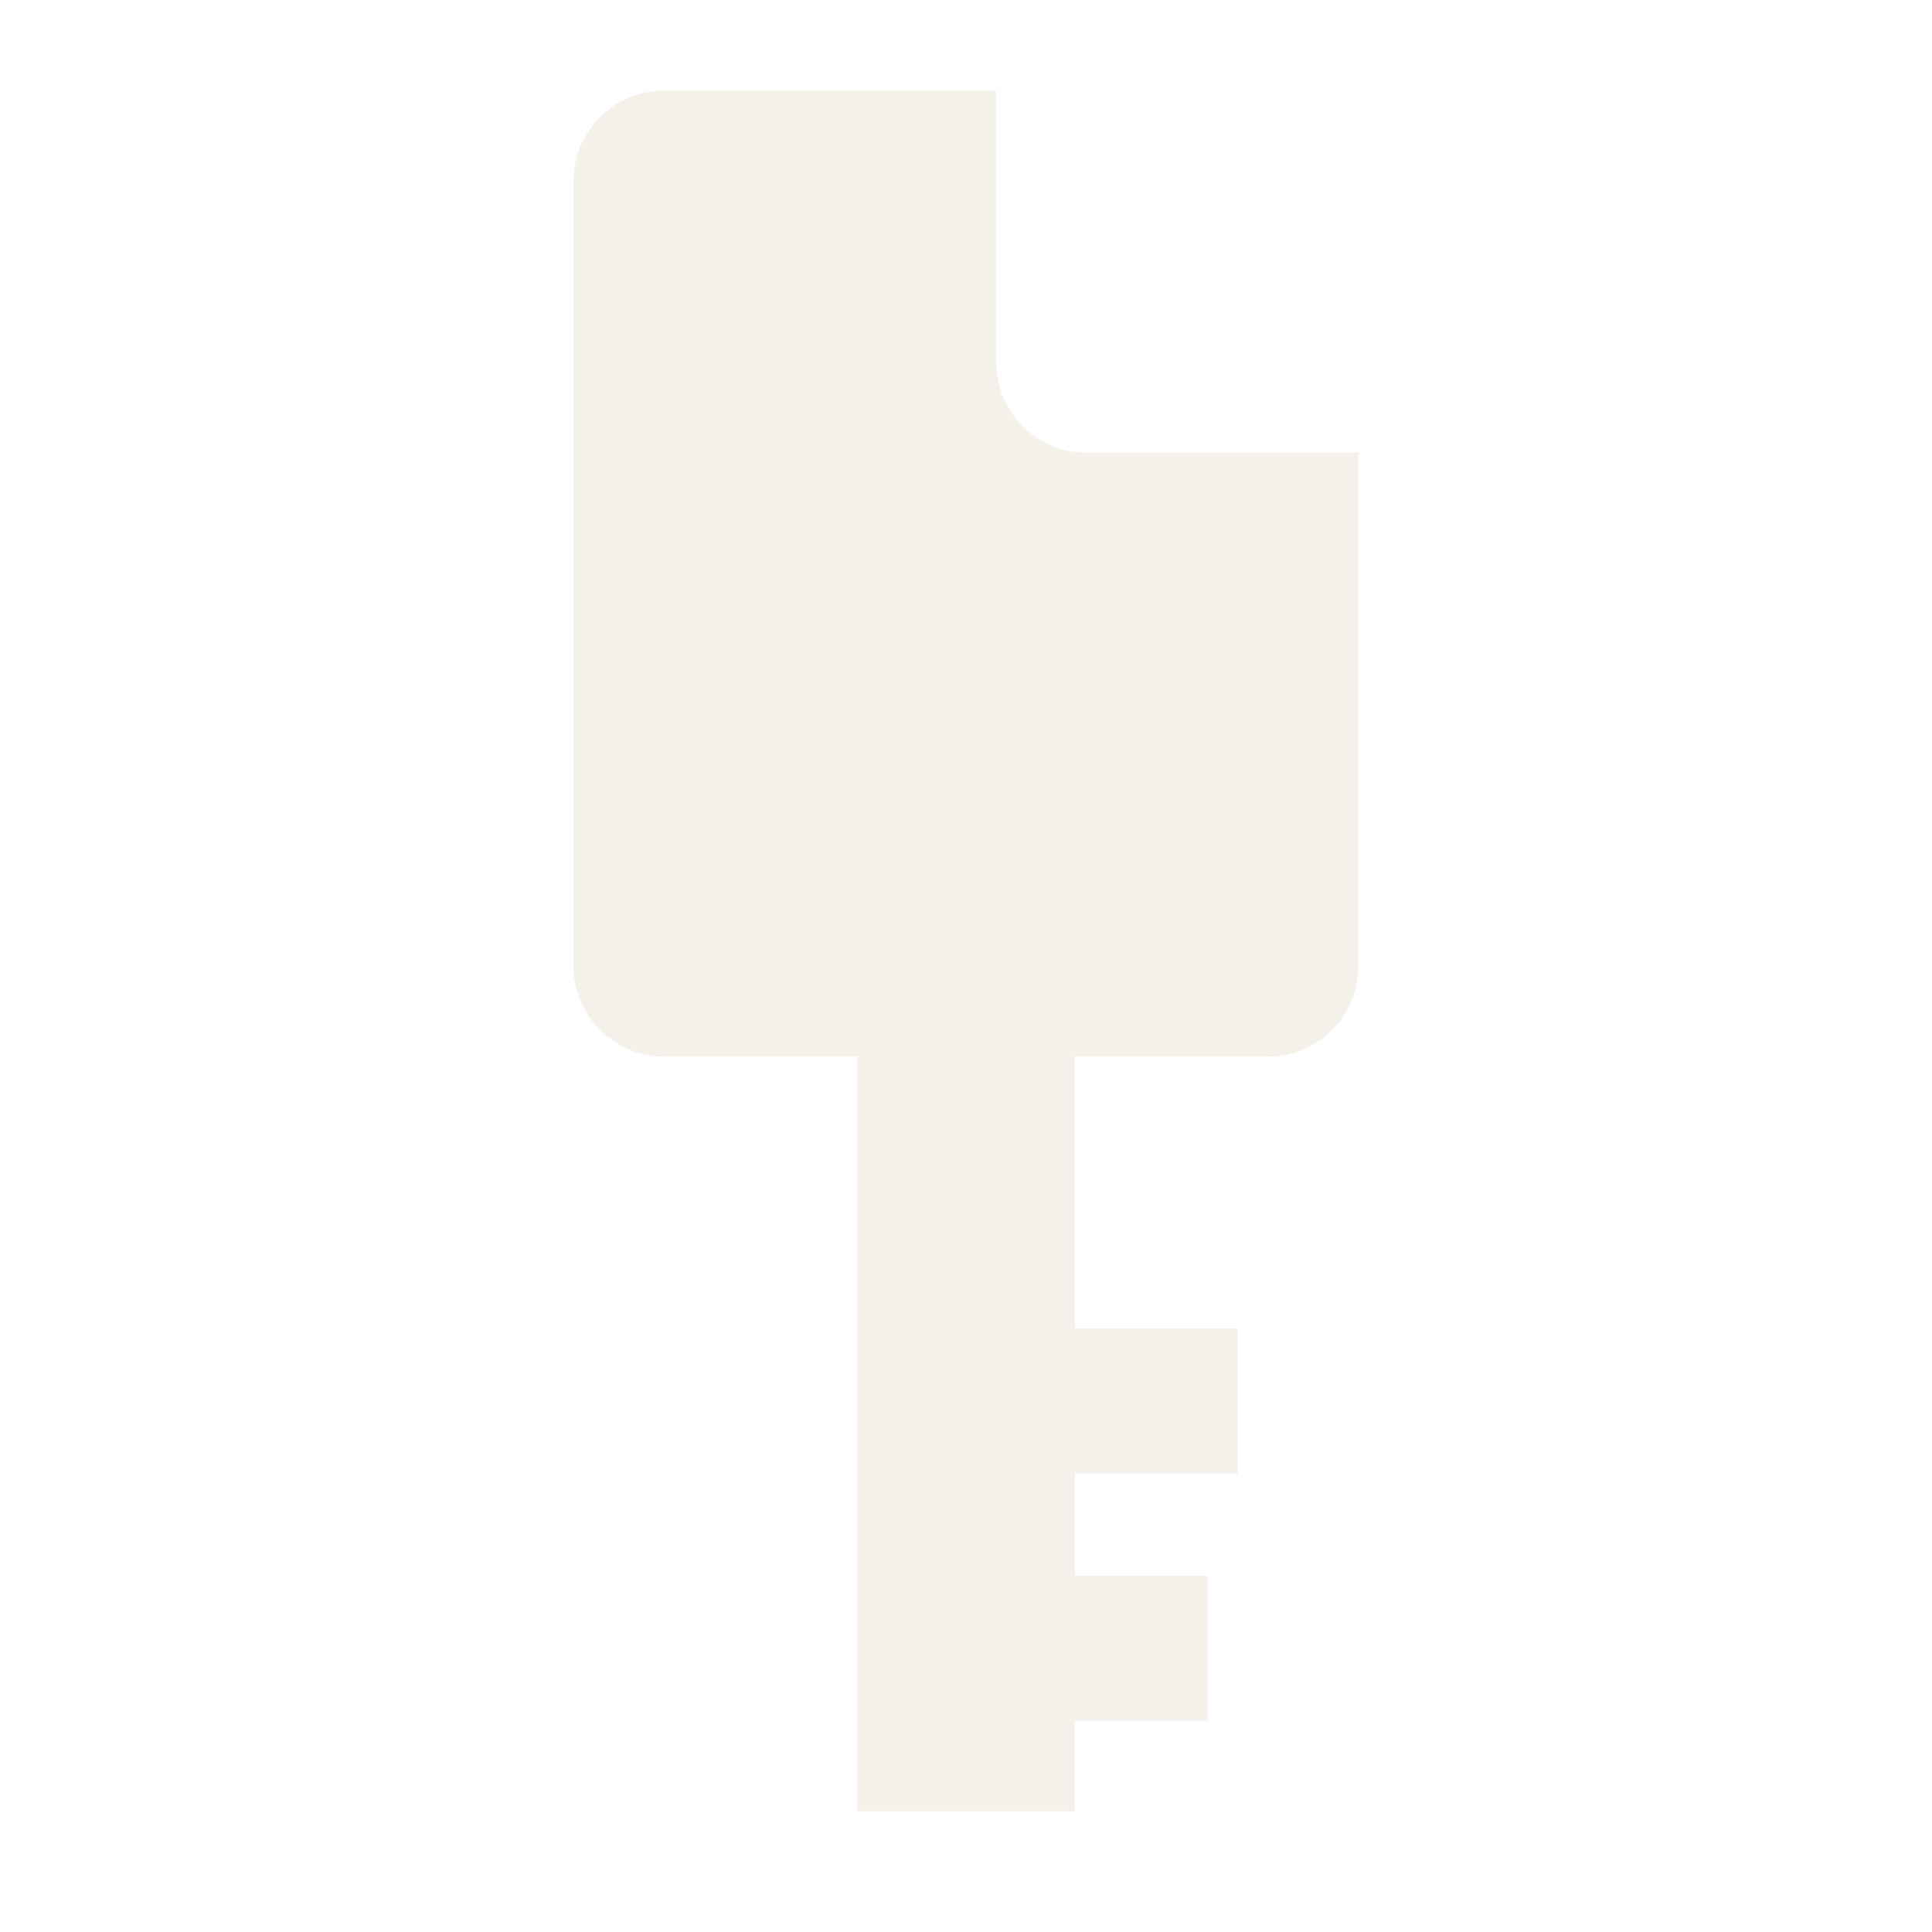
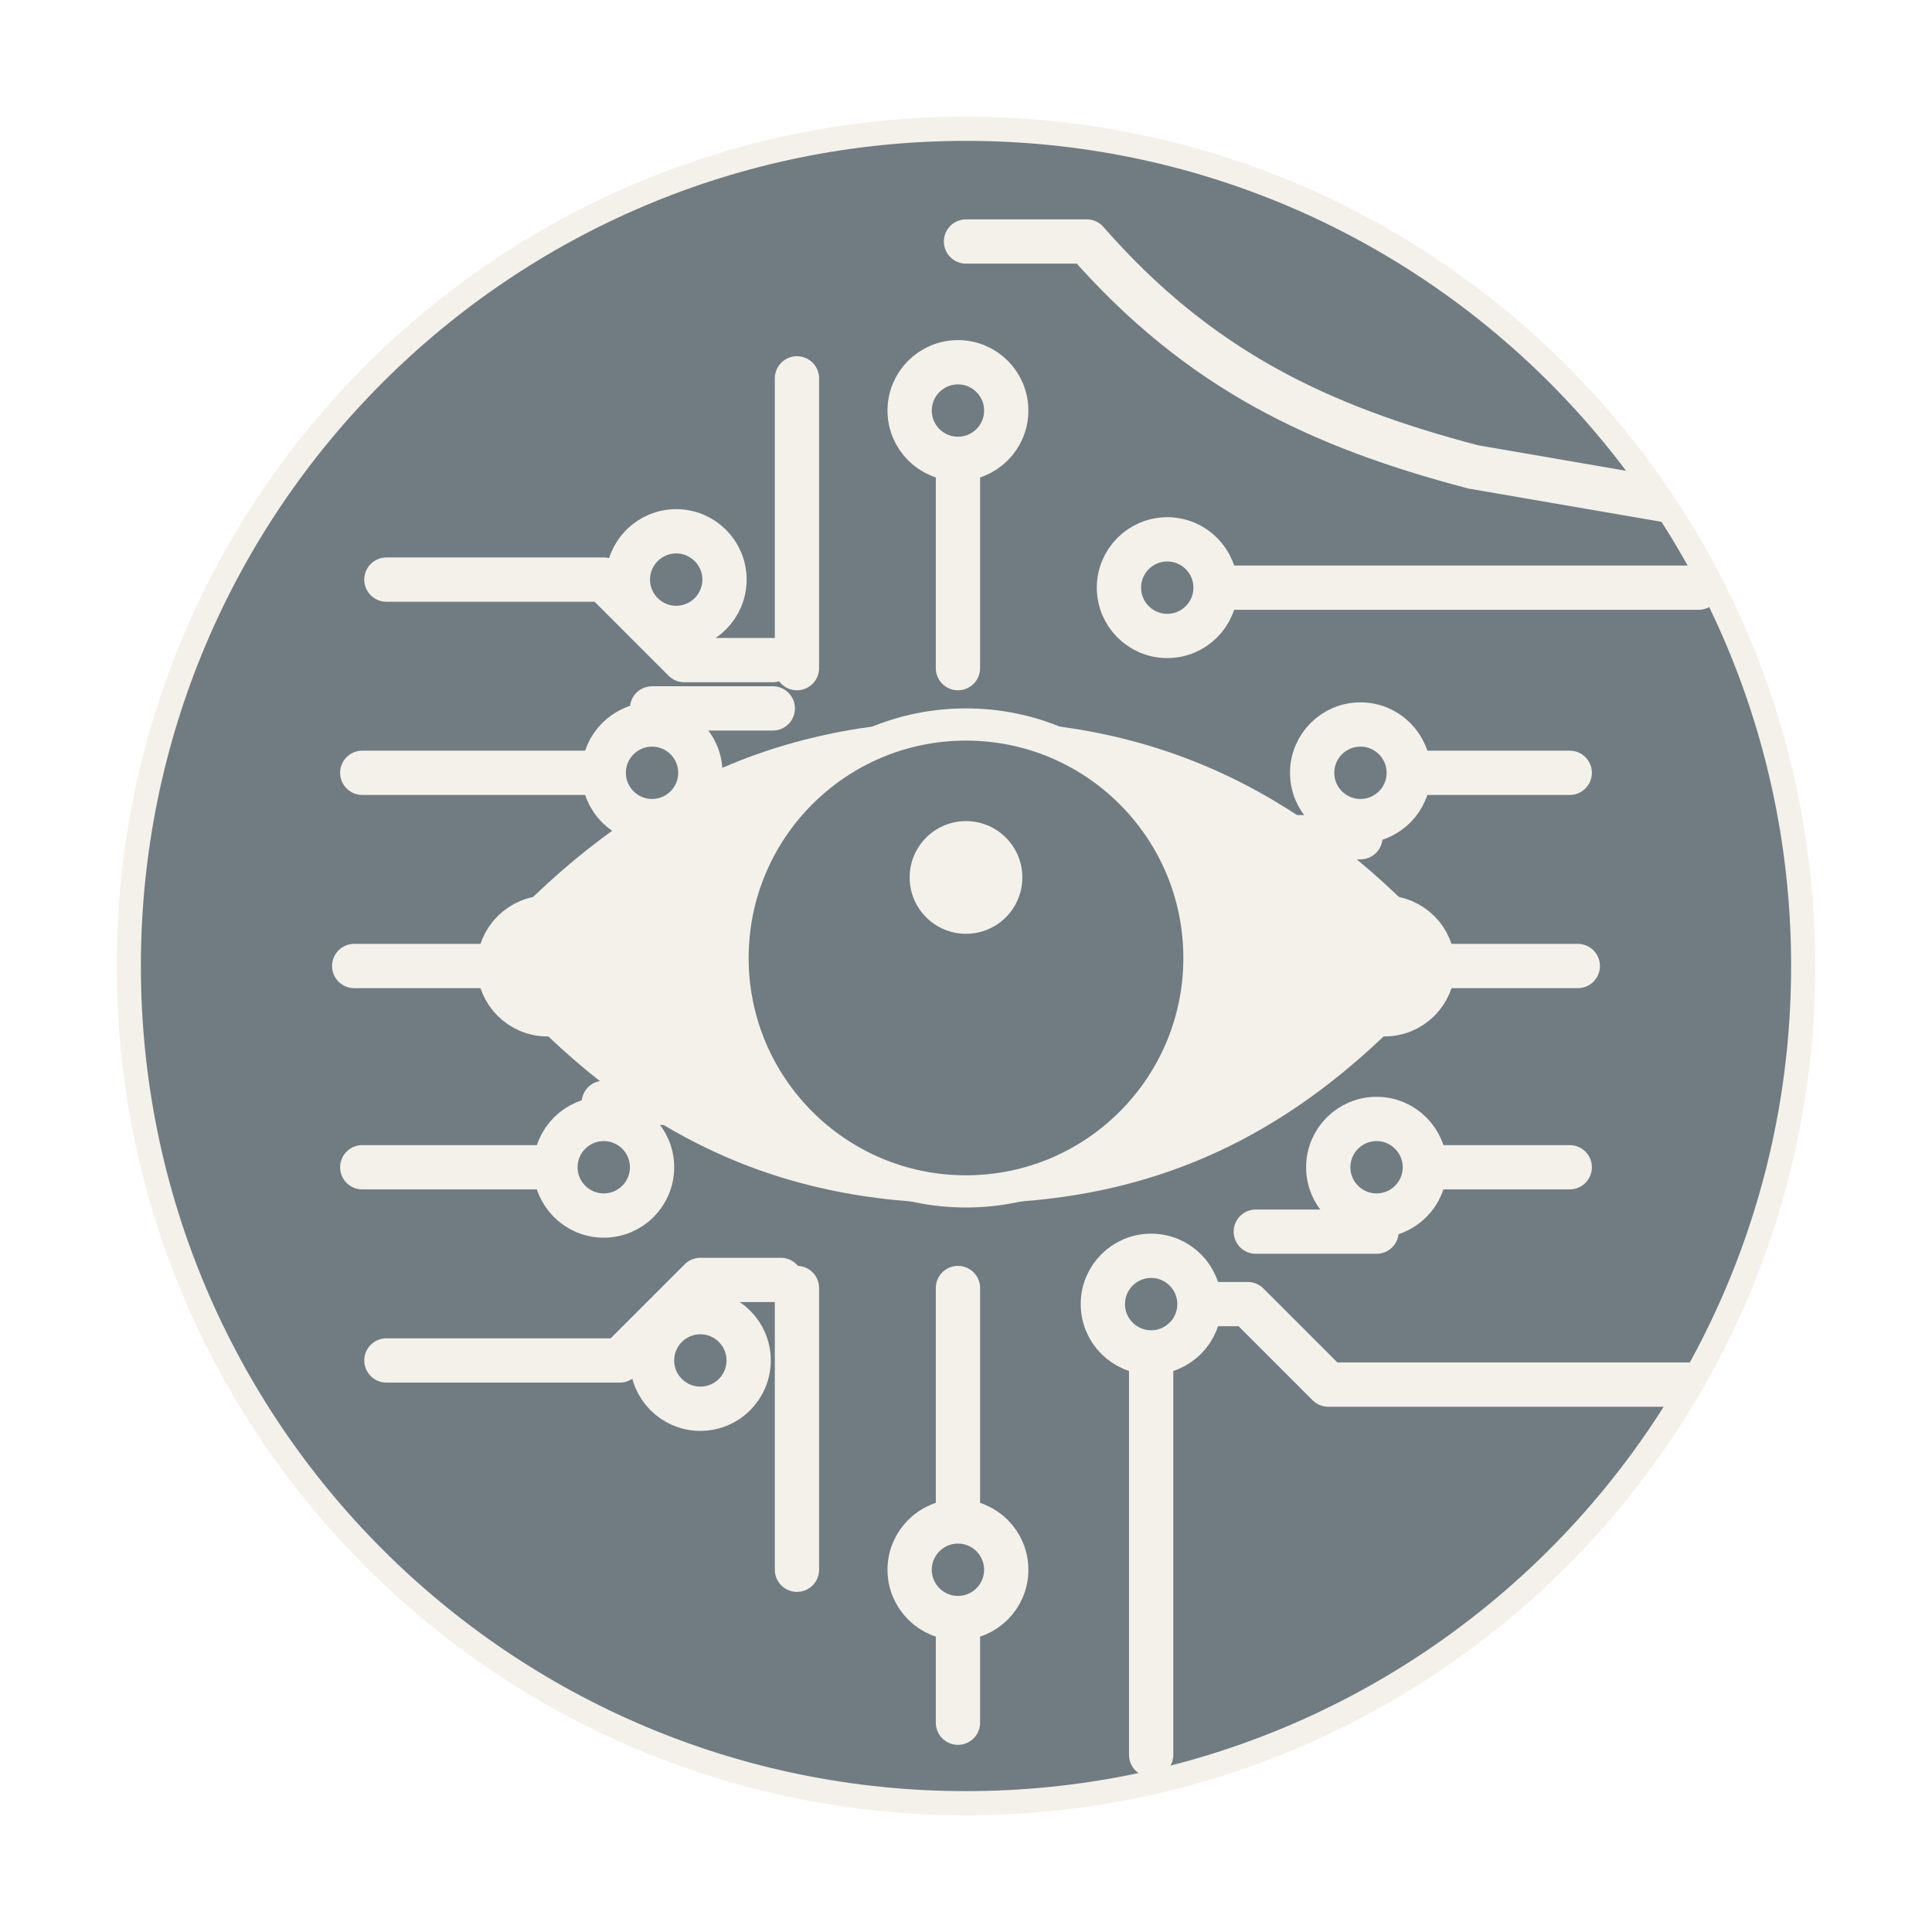
- <svg xmlns="http://www.w3.org/2000/svg" viewBox="0 0 64 64" fill="#f4f1ea">
-   <path fill-rule="evenodd" d="M22 3 h11 l12 12 v17 a3 3 0 0 1 -3 3 H22 a3 3 0 0 1 -3 -3 V6 a3 3 0 0 1 3 -3 Z M33 3 v9 a3 3 0 0 0 3 3 h9 Z" />
-   <path d="M28.4 35 h7.2 v9 h5.4 v4.8 h-5.4 v3.4 h4.4 v4.8 h-4.4 v3 h-7.2 Z" />
+ <svg xmlns="http://www.w3.org/2000/svg" viewBox="0 0 240 240" data-brand="aletheia-eye-circuit" fill="none" stroke-linecap="round" stroke-linejoin="round">
+   <defs>
+     <clipPath id="disc">
+       <circle cx="120" cy="120" r="103" />
+     </clipPath>
+   </defs>
+   <circle cx="120" cy="120" r="104" fill="#707c82" stroke="#f4f1ea" stroke-width="3" />
+   <g clip-path="url(#disc)" stroke="#f4f1ea" stroke-width="5.5">
+     <path d="M120 30h15c14 16 29 23 48 28l29 5" />
+     <path d="M99 83V47M119 83V51" />
+     <path d="M48 72h27l10 10h11" />
+     <path d="M145 73h66" />
+     <path d="M45 96h28c5 0 8-3 8-8h15" />
+     <path d="M195 96h-18c-5 0-8 3-8 8h-14" />
+     <path d="M44 120h24M196 120h-24" />
+     <path d="M45 145h22c5 0 8-3 8-8h18" />
+     <path d="M195 145h-16c-5 0-8 3-8 8h-15" />
+     <path d="M48 169h29l10-10h10" />
+     <path d="M143 162h12l10 10h47" />
+     <path d="M99 160v35M119 160v54M143 162v56" />
+   </g>
+   <g fill="#707c82" stroke="#f4f1ea" stroke-width="5.5">
+     <circle cx="84" cy="72" r="6" />
+     <circle cx="119" cy="51" r="6" />
+     <circle cx="145" cy="73" r="6" />
+     <circle cx="81" cy="96" r="6" />
+     <circle cx="169" cy="96" r="6" />
+     <circle cx="68" cy="120" r="6" />
+     <circle cx="172" cy="120" r="6" />
+     <circle cx="75" cy="145" r="6" />
+     <circle cx="171" cy="145" r="6" />
+     <circle cx="87" cy="169" r="6" />
+     <circle cx="119" cy="195" r="6" />
+     <circle cx="143" cy="162" r="6" />
+   </g>
+   <path d="M61 119c17-19 35-28 59-28s42 9 59 28c-17 20-35 29-59 29s-42-9-59-29Z" fill="#f4f1ea" stroke="#f4f1ea" stroke-width="3" />
+   <circle cx="120" cy="119" r="29" fill="#707c82" stroke="#f4f1ea" stroke-width="4" />
+   <circle cx="120" cy="109" r="7" fill="#f4f1ea" stroke="none" />
</svg>
